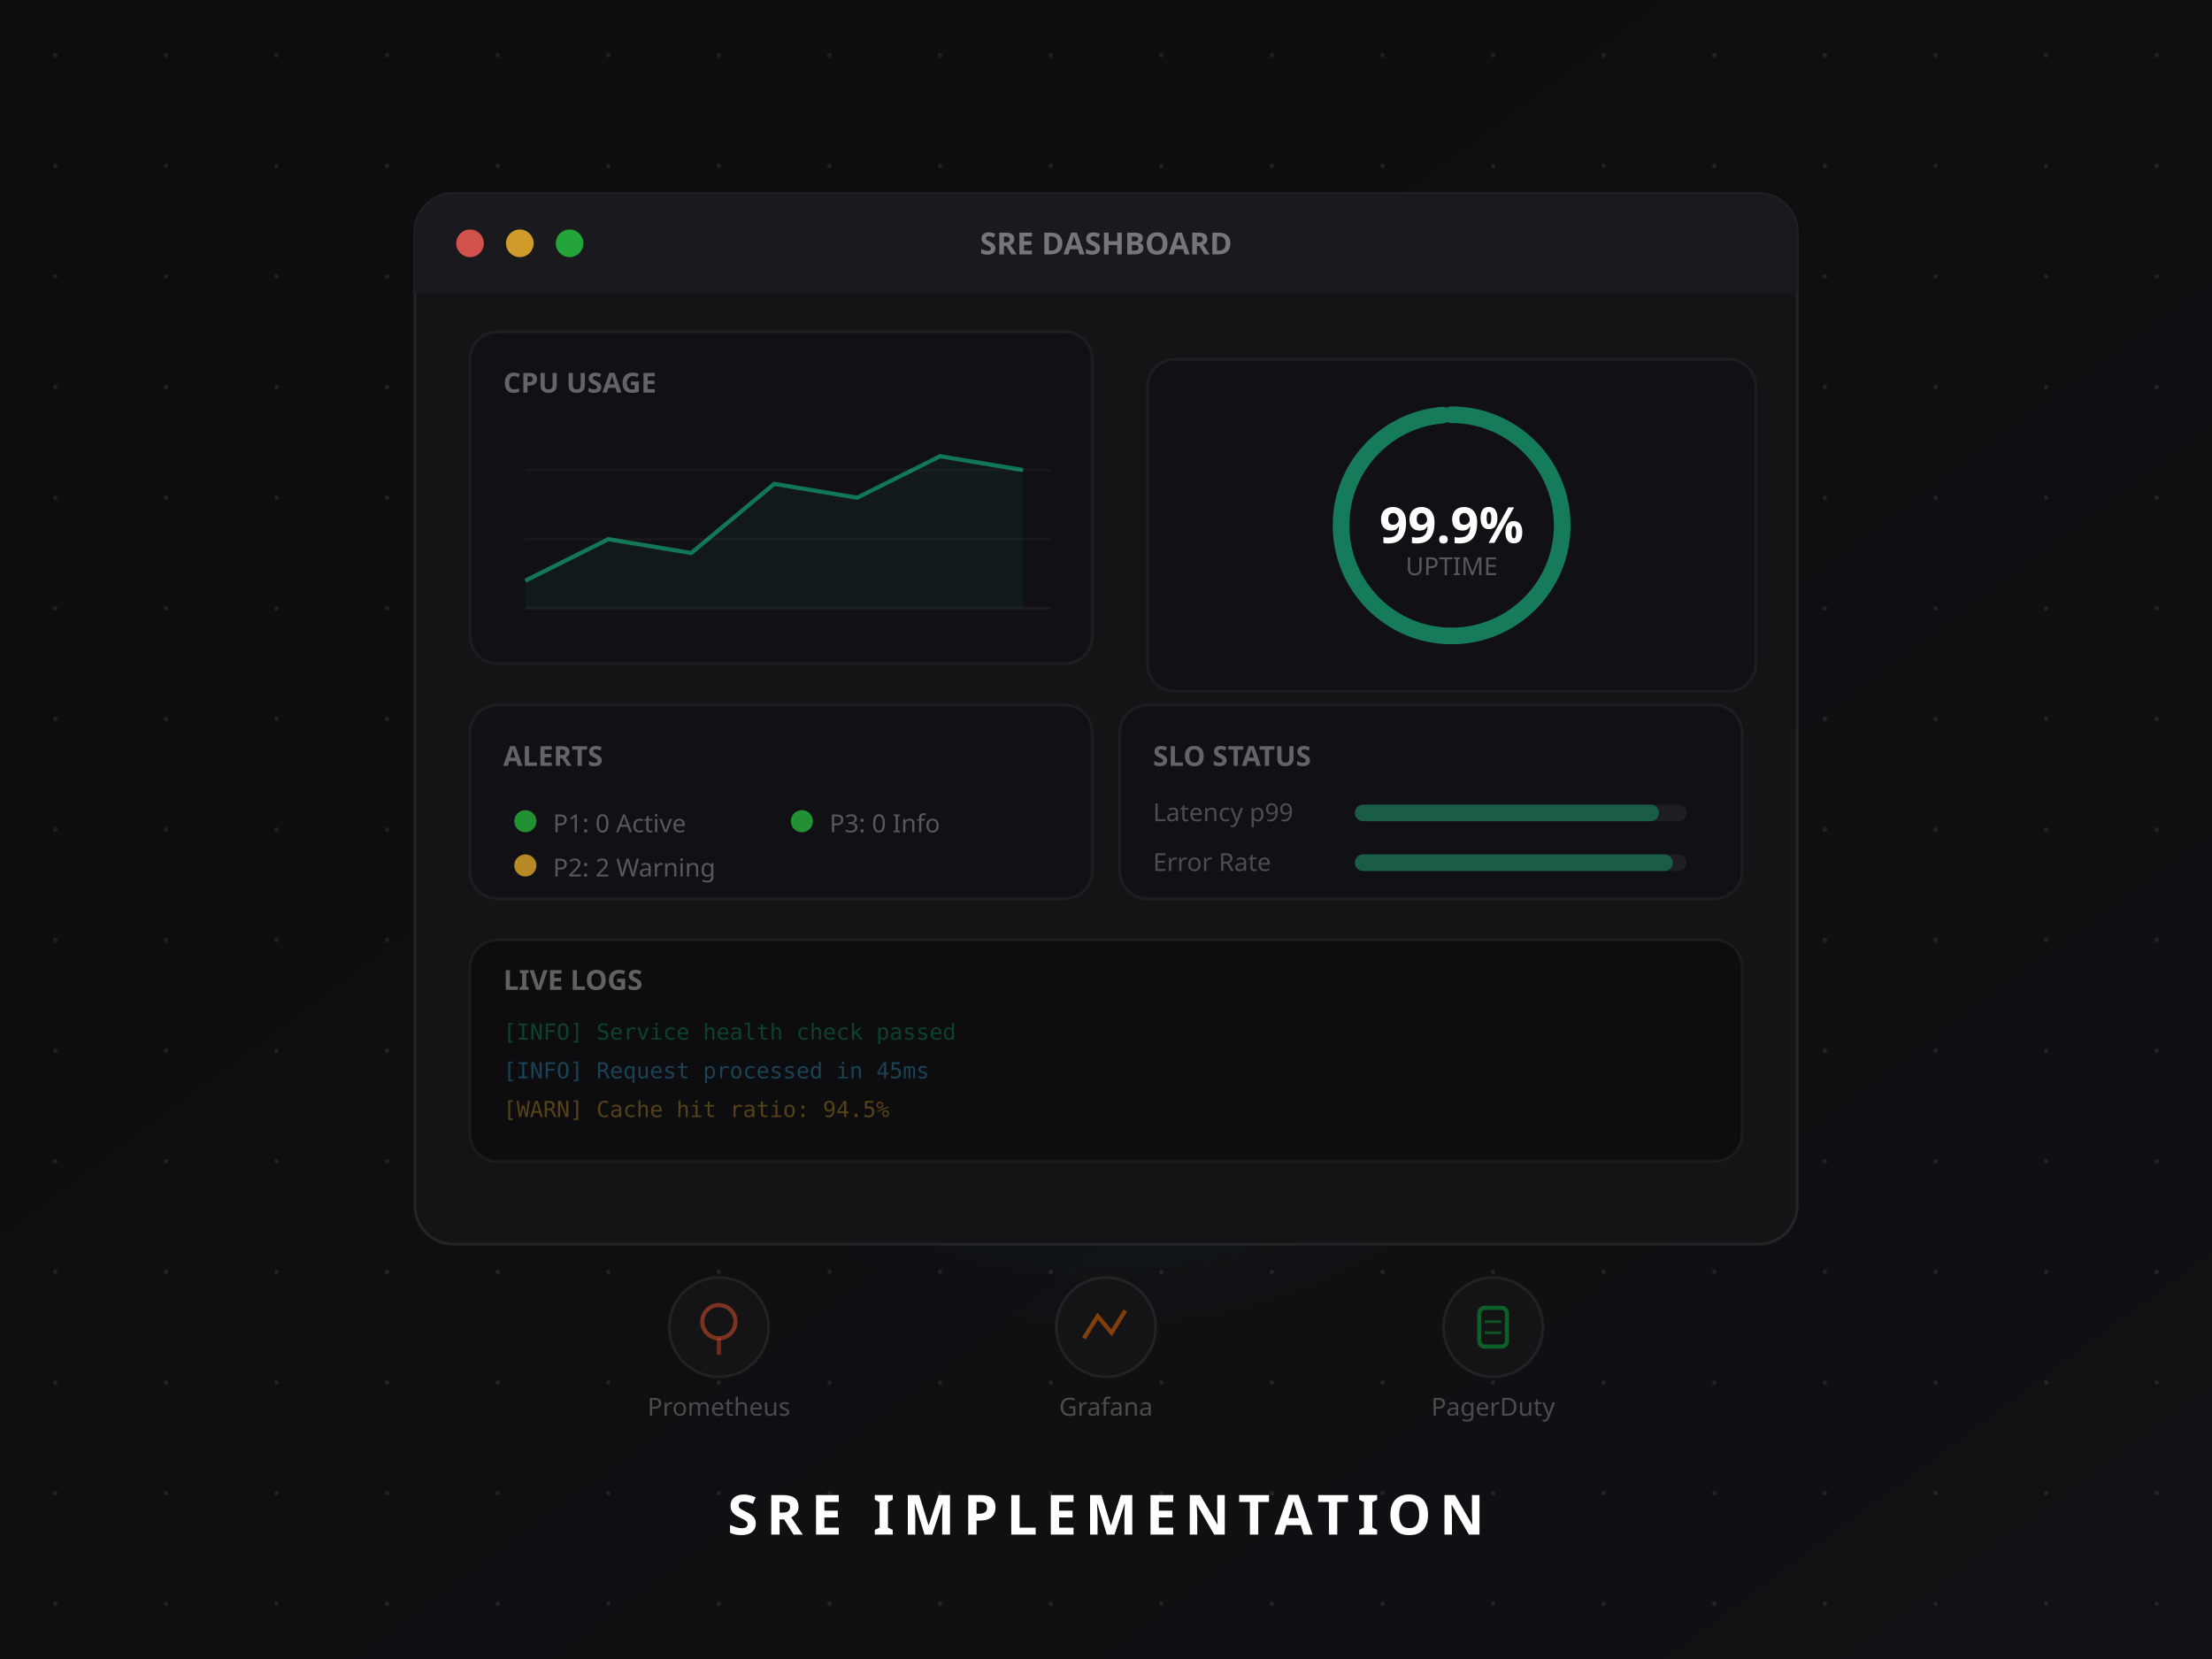
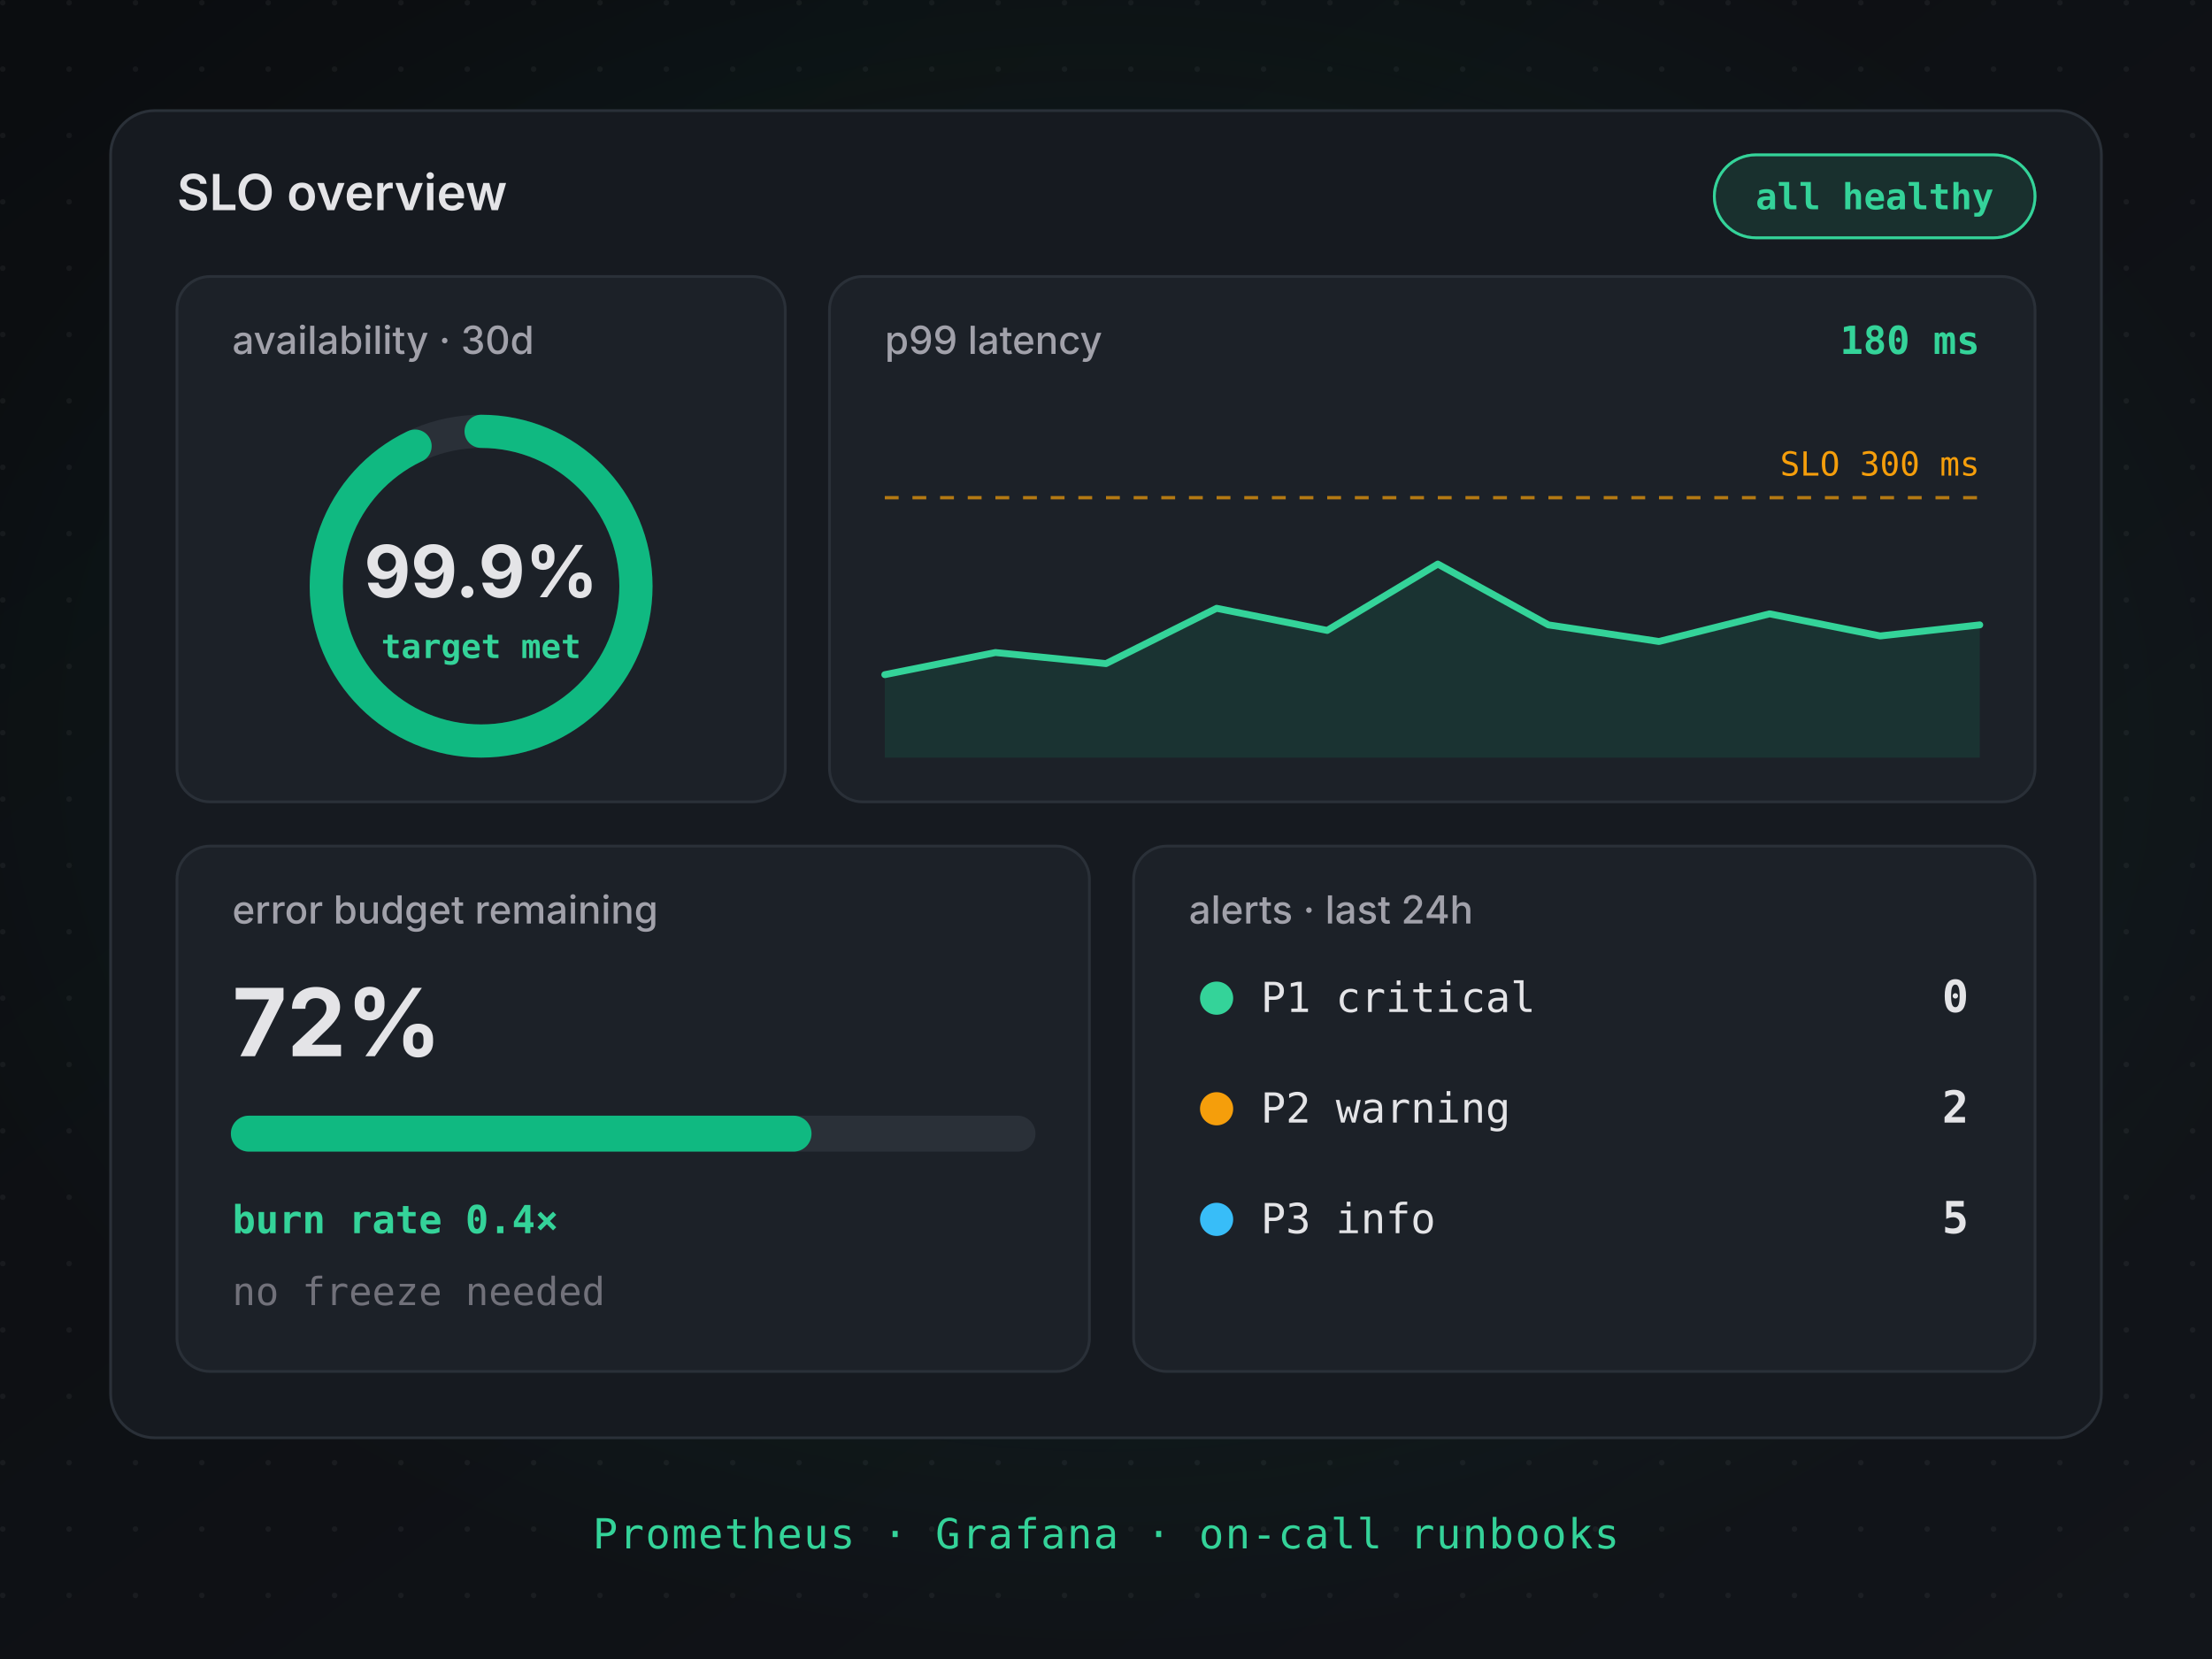
- <svg xmlns="http://www.w3.org/2000/svg" viewBox="0 0 800 600">
+ <svg xmlns="http://www.w3.org/2000/svg" viewBox="0 0 800 600" role="img" aria-label="Dashboard: 99.9% availability SLO, p99 latency under target, error budget and alerts">
  <defs>
-     <linearGradient id="bg4" x1="0%" y1="0%" x2="100%" y2="100%">
-       <stop offset="0%" style="stop-color:#0d0d0f" />
-       <stop offset="100%" style="stop-color:#111115" />
+     <linearGradient id="bg" x1="0" y1="0" x2="1" y2="1">
+       <stop offset="0" stop-color="#0b0d10" />
+       <stop offset="1" stop-color="#12151a" />
    </linearGradient>
-     <linearGradient id="green4" x1="0%" y1="0%" x2="100%" y2="0%">
-       <stop offset="0%" style="stop-color:#10b981" />
-       <stop offset="100%" style="stop-color:#34d399" />
-     </linearGradient>
-     <filter id="sg4">
-       <feGaussianBlur stdDeviation="20" result="b" />
-       <feMerge>
-         <feMergeNode in="b" />
-         <feMergeNode in="SourceGraphic" />
-       </feMerge>
-     </filter>
+     <radialGradient id="glow" cx="0.5" cy="0.45" r="0.55">
+       <stop offset="0" stop-color="#10b981" stop-opacity="0.13" />
+       <stop offset="1" stop-color="#10b981" stop-opacity="0" />
+     </radialGradient>
+     <pattern id="dots" width="24" height="24" patternUnits="userSpaceOnUse">
+       <circle cx="1" cy="1" r="1" fill="#ffffff" fill-opacity="0.05" />
+     </pattern>
+     <marker id="arr" viewBox="0 0 10 10" refX="8" refY="5" markerWidth="7" markerHeight="7" orient="auto-start-reverse">
+       <path d="M0 0 L10 5 L0 10 z" fill="#34d399" />
+     </marker>
+     <marker id="arrm" viewBox="0 0 10 10" refX="8" refY="5" markerWidth="7" markerHeight="7" orient="auto-start-reverse">
+       <path d="M0 0 L10 5 L0 10 z" fill="#71717a" />
+     </marker>
  </defs>
-   <rect width="800" height="600" fill="url(#bg4)" />
-   <pattern id="d4" x="0" y="0" width="40" height="40" patternUnits="userSpaceOnUse">
-     <circle cx="20" cy="20" r="0.8" fill="white" opacity="0.08" />
-   </pattern>
-   <rect width="800" height="600" fill="url(#d4)" />
-   <circle cx="400" cy="280" r="180" fill="#10b981" opacity="0.02" filter="url(#sg4)" />
-   <g transform="translate(150, 70)">
-     <rect x="0" y="0" width="500" height="380" rx="14" fill="#141416" stroke="white" stroke-opacity="0.08" />
-     <rect x="0" y="0" width="500" height="36" rx="14" fill="#1a1a1e" />
-     <rect x="0" y="14" width="500" height="22" fill="#1a1a1e" />
-     <circle cx="20" cy="18" r="5" fill="#ff5f57" opacity="0.8" />
-     <circle cx="38" cy="18" r="5" fill="#febc2e" opacity="0.8" />
-     <circle cx="56" cy="18" r="5" fill="#28c840" opacity="0.8" />
-     <text x="250" y="22" fill="white" opacity="0.4" font-family="system-ui, sans-serif" font-size="11" text-anchor="middle" font-weight="600">SRE DASHBOARD</text>
-     <g transform="translate(20, 50)">
-       <rect x="0" y="0" width="225" height="120" rx="10" fill="#111115" stroke="white" stroke-opacity="0.05" />
-       <text x="12" y="22" fill="white" opacity="0.35" font-family="system-ui, sans-serif" font-size="10" font-weight="600">CPU USAGE</text>
-       <polyline points="20,90 50,75 80,80 110,55 140,60 170,45 200,50" fill="none" stroke="#10b981" stroke-width="1.5" opacity="0.6" />
-       <polygon points="20,90 50,75 80,80 110,55 140,60 170,45 200,50 200,100 20,100" fill="#10b981" opacity="0.05" />
-       <line x1="20" y1="100" x2="210" y2="100" stroke="white" stroke-opacity="0.05" />
-       <line x1="20" y1="75" x2="210" y2="75" stroke="white" stroke-opacity="0.03" />
-       <line x1="20" y1="50" x2="210" y2="50" stroke="white" stroke-opacity="0.03" />
-     </g>
-     <g transform="translate(375, 110)">
-       <rect x="-110" y="-50" width="220" height="120" rx="10" fill="#111115" stroke="white" stroke-opacity="0.05" />
-       <circle cx="0" cy="10" r="40" fill="none" stroke="white" stroke-opacity="0.06" stroke-width="6" />
-       <circle cx="0" cy="10" r="40" fill="none" stroke="#10b981" stroke-width="6" opacity="0.6" stroke-dasharray="248 252" stroke-dashoffset="0" stroke-linecap="round" transform="rotate(-90, 0, 10)" />
-       <text x="0" y="10" fill="white" font-family="system-ui, sans-serif" font-size="18" text-anchor="middle" font-weight="700" dominant-baseline="middle">99.9%</text>
-       <text x="0" y="28" fill="white" opacity="0.3" font-family="system-ui, sans-serif" font-size="9" text-anchor="middle">UPTIME</text>
-     </g>
-     <g transform="translate(20, 185)">
-       <rect x="0" y="0" width="225" height="70" rx="10" fill="#111115" stroke="white" stroke-opacity="0.05" />
-       <text x="12" y="22" fill="white" opacity="0.35" font-family="system-ui, sans-serif" font-size="10" font-weight="600">ALERTS</text>
-       <circle cx="20" cy="42" r="4" fill="#28c840" opacity="0.7" />
-       <text x="30" y="46" fill="white" opacity="0.3" font-family="system-ui, sans-serif" font-size="9">P1: 0 Active</text>
-       <circle cx="120" cy="42" r="4" fill="#28c840" opacity="0.7" />
-       <text x="130" y="46" fill="white" opacity="0.3" font-family="system-ui, sans-serif" font-size="9">P3: 0 Info</text>
-       <circle cx="20" cy="58" r="4" fill="#febc2e" opacity="0.7" />
-       <text x="30" y="62" fill="white" opacity="0.3" font-family="system-ui, sans-serif" font-size="9">P2: 2 Warning</text>
-     </g>
-     <g transform="translate(255, 185)">
-       <rect x="0" y="0" width="225" height="70" rx="10" fill="#111115" stroke="white" stroke-opacity="0.05" />
-       <text x="12" y="22" fill="white" opacity="0.35" font-family="system-ui, sans-serif" font-size="10" font-weight="600">SLO STATUS</text>
-       <text x="12" y="42" fill="white" opacity="0.25" font-family="system-ui, sans-serif" font-size="9">Latency p99</text>
-       <rect x="85" y="36" width="120" height="6" rx="3" fill="white" opacity="0.06" />
-       <rect x="85" y="36" width="110" height="6" rx="3" fill="#10b981" opacity="0.4" />
-       <text x="12" y="60" fill="white" opacity="0.25" font-family="system-ui, sans-serif" font-size="9">Error Rate</text>
-       <rect x="85" y="54" width="120" height="6" rx="3" fill="white" opacity="0.06" />
-       <rect x="85" y="54" width="115" height="6" rx="3" fill="#10b981" opacity="0.4" />
-     </g>
-     <g transform="translate(20, 270)">
-       <rect x="0" y="0" width="460" height="80" rx="10" fill="#0d0d0f" stroke="white" stroke-opacity="0.05" />
-       <text x="12" y="18" fill="white" opacity="0.35" font-family="system-ui, sans-serif" font-size="10" font-weight="600">LIVE LOGS</text>
-       <text x="12" y="36" fill="#10b981" opacity="0.3" font-family="monospace" font-size="8">[INFO] Service health check passed</text>
-       <text x="12" y="50" fill="#38bdf8" opacity="0.3" font-family="monospace" font-size="8">[INFO] Request processed in 45ms</text>
-       <text x="12" y="64" fill="#febc2e" opacity="0.3" font-family="monospace" font-size="8">[WARN] Cache hit ratio: 94.5%</text>
-     </g>
+   <rect width="800" height="600" fill="url(#bg)" />
+   <rect width="800" height="600" fill="url(#dots)" />
+   <rect width="800" height="600" fill="url(#glow)" />
+   <g transform="translate(0 0)">
+     <rect x="40" y="40" width="720" height="480" rx="16" fill="#161a20" stroke="#2a3038" stroke-width="1" />
+     <text x="64" y="76" font-family="Inter, ui-sans-serif, system-ui, -apple-system, 'Segoe UI', sans-serif" font-size="18" font-weight="600" fill="#e4e4e7" text-anchor="start">SLO overview</text>
+     <rect x="620" y="56" width="116" height="30" rx="15.0" fill="#34d399" fill-opacity="0.12" stroke="#34d399" stroke-width="1" />
+     <rect x="620" y="56" width="116" height="30" rx="15.0" fill="none" stroke="#34d399" stroke-opacity="0.45" />
+     <text x="678.0" y="75.68" font-family="'JetBrains Mono', ui-monospace, SFMono-Regular, Menlo, monospace" font-size="13" font-weight="600" fill="#34d399" text-anchor="middle">all healthy</text>
+     <rect x="64" y="100" width="220" height="190" rx="12" fill="#1c2128" stroke="#2a3038" stroke-width="1" />
+     <text x="84" y="128" font-family="Inter, ui-sans-serif, system-ui, -apple-system, 'Segoe UI', sans-serif" font-size="14" font-weight="500" fill="#a1a1aa" text-anchor="start">availability · 30d</text>
+     <circle cx="174" cy="212" r="56" fill="none" stroke="#2a3038" stroke-width="12" />
+     <circle cx="174" cy="212" r="56" fill="none" stroke="#10b981" stroke-width="12" stroke-linecap="round" stroke-dasharray="327.2 351.9" transform="rotate(-90 174 212)" />
+     <text x="174" y="216" font-family="Inter, ui-sans-serif, system-ui, -apple-system, 'Segoe UI', sans-serif" font-size="26" font-weight="700" fill="#e4e4e7" text-anchor="middle">99.9%</text>
+     <text x="174" y="238" font-family="'JetBrains Mono', ui-monospace, SFMono-Regular, Menlo, monospace" font-size="12" font-weight="600" fill="#34d399" text-anchor="middle">target met</text>
+     <rect x="300" y="100" width="436" height="190" rx="12" fill="#1c2128" stroke="#2a3038" stroke-width="1" />
+     <text x="320" y="128" font-family="Inter, ui-sans-serif, system-ui, -apple-system, 'Segoe UI', sans-serif" font-size="14" font-weight="500" fill="#a1a1aa" text-anchor="start">p99 latency</text>
+     <text x="716" y="128" font-family="'JetBrains Mono', ui-monospace, SFMono-Regular, Menlo, monospace" font-size="14" font-weight="600" fill="#34d399" text-anchor="end">180 ms</text>
+     <line x1="320" y1="180" x2="716" y2="180" stroke="#f59e0b" stroke-width="1.2" stroke-dasharray="5 5" stroke-opacity="0.7" />
+     <text x="716" y="172" font-family="'JetBrains Mono', ui-monospace, SFMono-Regular, Menlo, monospace" font-size="12" font-weight="500" fill="#f59e0b" text-anchor="end">SLO 300 ms</text>
+     <path d="M320 244 L360 236 L400 240 L440 220 L480 228 L520 204 L560 226 L600 232 L640 222 L680 230 L716 226 L716 274 L320 274 Z" fill="#10b981" fill-opacity="0.12" stroke="none" stroke-width="0" stroke-linecap="round" stroke-linejoin="round" />
+     <path d="M320 244 L360 236 L400 240 L440 220 L480 228 L520 204 L560 226 L600 232 L640 222 L680 230 L716 226" fill="none" stroke="#34d399" stroke-width="2.5" stroke-linecap="round" stroke-linejoin="round" />
+     <rect x="64" y="306" width="330" height="190" rx="12" fill="#1c2128" stroke="#2a3038" stroke-width="1" />
+     <text x="84" y="334" font-family="Inter, ui-sans-serif, system-ui, -apple-system, 'Segoe UI', sans-serif" font-size="14" font-weight="500" fill="#a1a1aa" text-anchor="start">error budget remaining</text>
+     <text x="84" y="382" font-family="Inter, ui-sans-serif, system-ui, -apple-system, 'Segoe UI', sans-serif" font-size="34" font-weight="700" fill="#e4e4e7" text-anchor="start">72%</text>
+     <rect x="84" y="404" width="290" height="12" rx="6" fill="#2a3038" stroke="#2a3038" stroke-width="1" />
+     <rect x="84" y="404" width="209" height="12" rx="6" fill="#10b981" stroke="#10b981" stroke-width="1" />
+     <text x="84" y="446" font-family="'JetBrains Mono', ui-monospace, SFMono-Regular, Menlo, monospace" font-size="14" font-weight="600" fill="#34d399" text-anchor="start">burn rate 0.4×</text>
+     <text x="84" y="472" font-family="'JetBrains Mono', ui-monospace, SFMono-Regular, Menlo, monospace" font-size="14" font-weight="500" fill="#71717a" text-anchor="start">no freeze needed</text>
+     <rect x="410" y="306" width="326" height="190" rx="12" fill="#1c2128" stroke="#2a3038" stroke-width="1" />
+     <text x="430" y="334" font-family="Inter, ui-sans-serif, system-ui, -apple-system, 'Segoe UI', sans-serif" font-size="14" font-weight="500" fill="#a1a1aa" text-anchor="start">alerts · last 24h</text>
+     <circle cx="440" cy="361" r="6" fill="#34d399" />
+     <text x="456" y="366" font-family="'JetBrains Mono', ui-monospace, SFMono-Regular, Menlo, monospace" font-size="15" font-weight="500" fill="#e4e4e7" text-anchor="start">P1  critical</text>
+     <text x="712" y="366" font-family="'JetBrains Mono', ui-monospace, SFMono-Regular, Menlo, monospace" font-size="16" font-weight="700" fill="#e4e4e7" text-anchor="end">0</text>
+     <circle cx="440" cy="401" r="6" fill="#f59e0b" />
+     <text x="456" y="406" font-family="'JetBrains Mono', ui-monospace, SFMono-Regular, Menlo, monospace" font-size="15" font-weight="500" fill="#e4e4e7" text-anchor="start">P2  warning</text>
+     <text x="712" y="406" font-family="'JetBrains Mono', ui-monospace, SFMono-Regular, Menlo, monospace" font-size="16" font-weight="700" fill="#e4e4e7" text-anchor="end">2</text>
+     <circle cx="440" cy="441" r="6" fill="#38bdf8" />
+     <text x="456" y="446" font-family="'JetBrains Mono', ui-monospace, SFMono-Regular, Menlo, monospace" font-size="15" font-weight="500" fill="#e4e4e7" text-anchor="start">P3  info</text>
+     <text x="712" y="446" font-family="'JetBrains Mono', ui-monospace, SFMono-Regular, Menlo, monospace" font-size="16" font-weight="700" fill="#e4e4e7" text-anchor="end">5</text>
  </g>
-   <g transform="translate(0, 480)">
-     <g transform="translate(260, 0)">
-       <circle cx="0" cy="0" r="18" fill="#141416" stroke="white" stroke-opacity="0.07" />
-       <circle cx="0" cy="-2" r="6" fill="none" stroke="#E6522C" stroke-width="1.5" opacity="0.5" />
-       <line x1="0" y1="4" x2="0" y2="10" stroke="#E6522C" stroke-width="1.5" opacity="0.4" />
-       <text x="0" y="32" fill="white" opacity="0.25" font-family="system-ui, sans-serif" font-size="9" text-anchor="middle">Prometheus</text>
-     </g>
-     <g transform="translate(400, 0)">
-       <circle cx="0" cy="0" r="18" fill="#141416" stroke="white" stroke-opacity="0.07" />
-       <polyline points="-8,4 -3,-4 2,2 7,-6" fill="none" stroke="#F46800" stroke-width="1.5" opacity="0.5" />
-       <text x="0" y="32" fill="white" opacity="0.25" font-family="system-ui, sans-serif" font-size="9" text-anchor="middle">Grafana</text>
-     </g>
-     <g transform="translate(540, 0)">
-       <circle cx="0" cy="0" r="18" fill="#141416" stroke="white" stroke-opacity="0.07" />
-       <rect x="-5" y="-7" width="10" height="14" rx="2" fill="none" stroke="#06AC38" stroke-width="1.5" opacity="0.5" />
-       <line x1="-3" y1="-2" x2="3" y2="-2" stroke="#06AC38" stroke-width="1" opacity="0.4" />
-       <line x1="-3" y1="2" x2="3" y2="2" stroke="#06AC38" stroke-width="1" opacity="0.4" />
-       <text x="0" y="32" fill="white" opacity="0.25" font-family="system-ui, sans-serif" font-size="9" text-anchor="middle">PagerDuty</text>
-     </g>
-   </g>
-   <text x="400" y="555" fill="white" font-family="system-ui, sans-serif" font-size="20" font-weight="700" text-anchor="middle" letter-spacing="3">
-     SRE IMPLEMENTATION
-   </text>
+   <text x="400" y="560" font-family="'JetBrains Mono', ui-monospace, SFMono-Regular, Menlo, monospace" font-size="15" font-weight="500" fill="#34d399" text-anchor="middle" letter-spacing="0.5">Prometheus  ·  Grafana  ·  on-call runbooks</text>
</svg>
